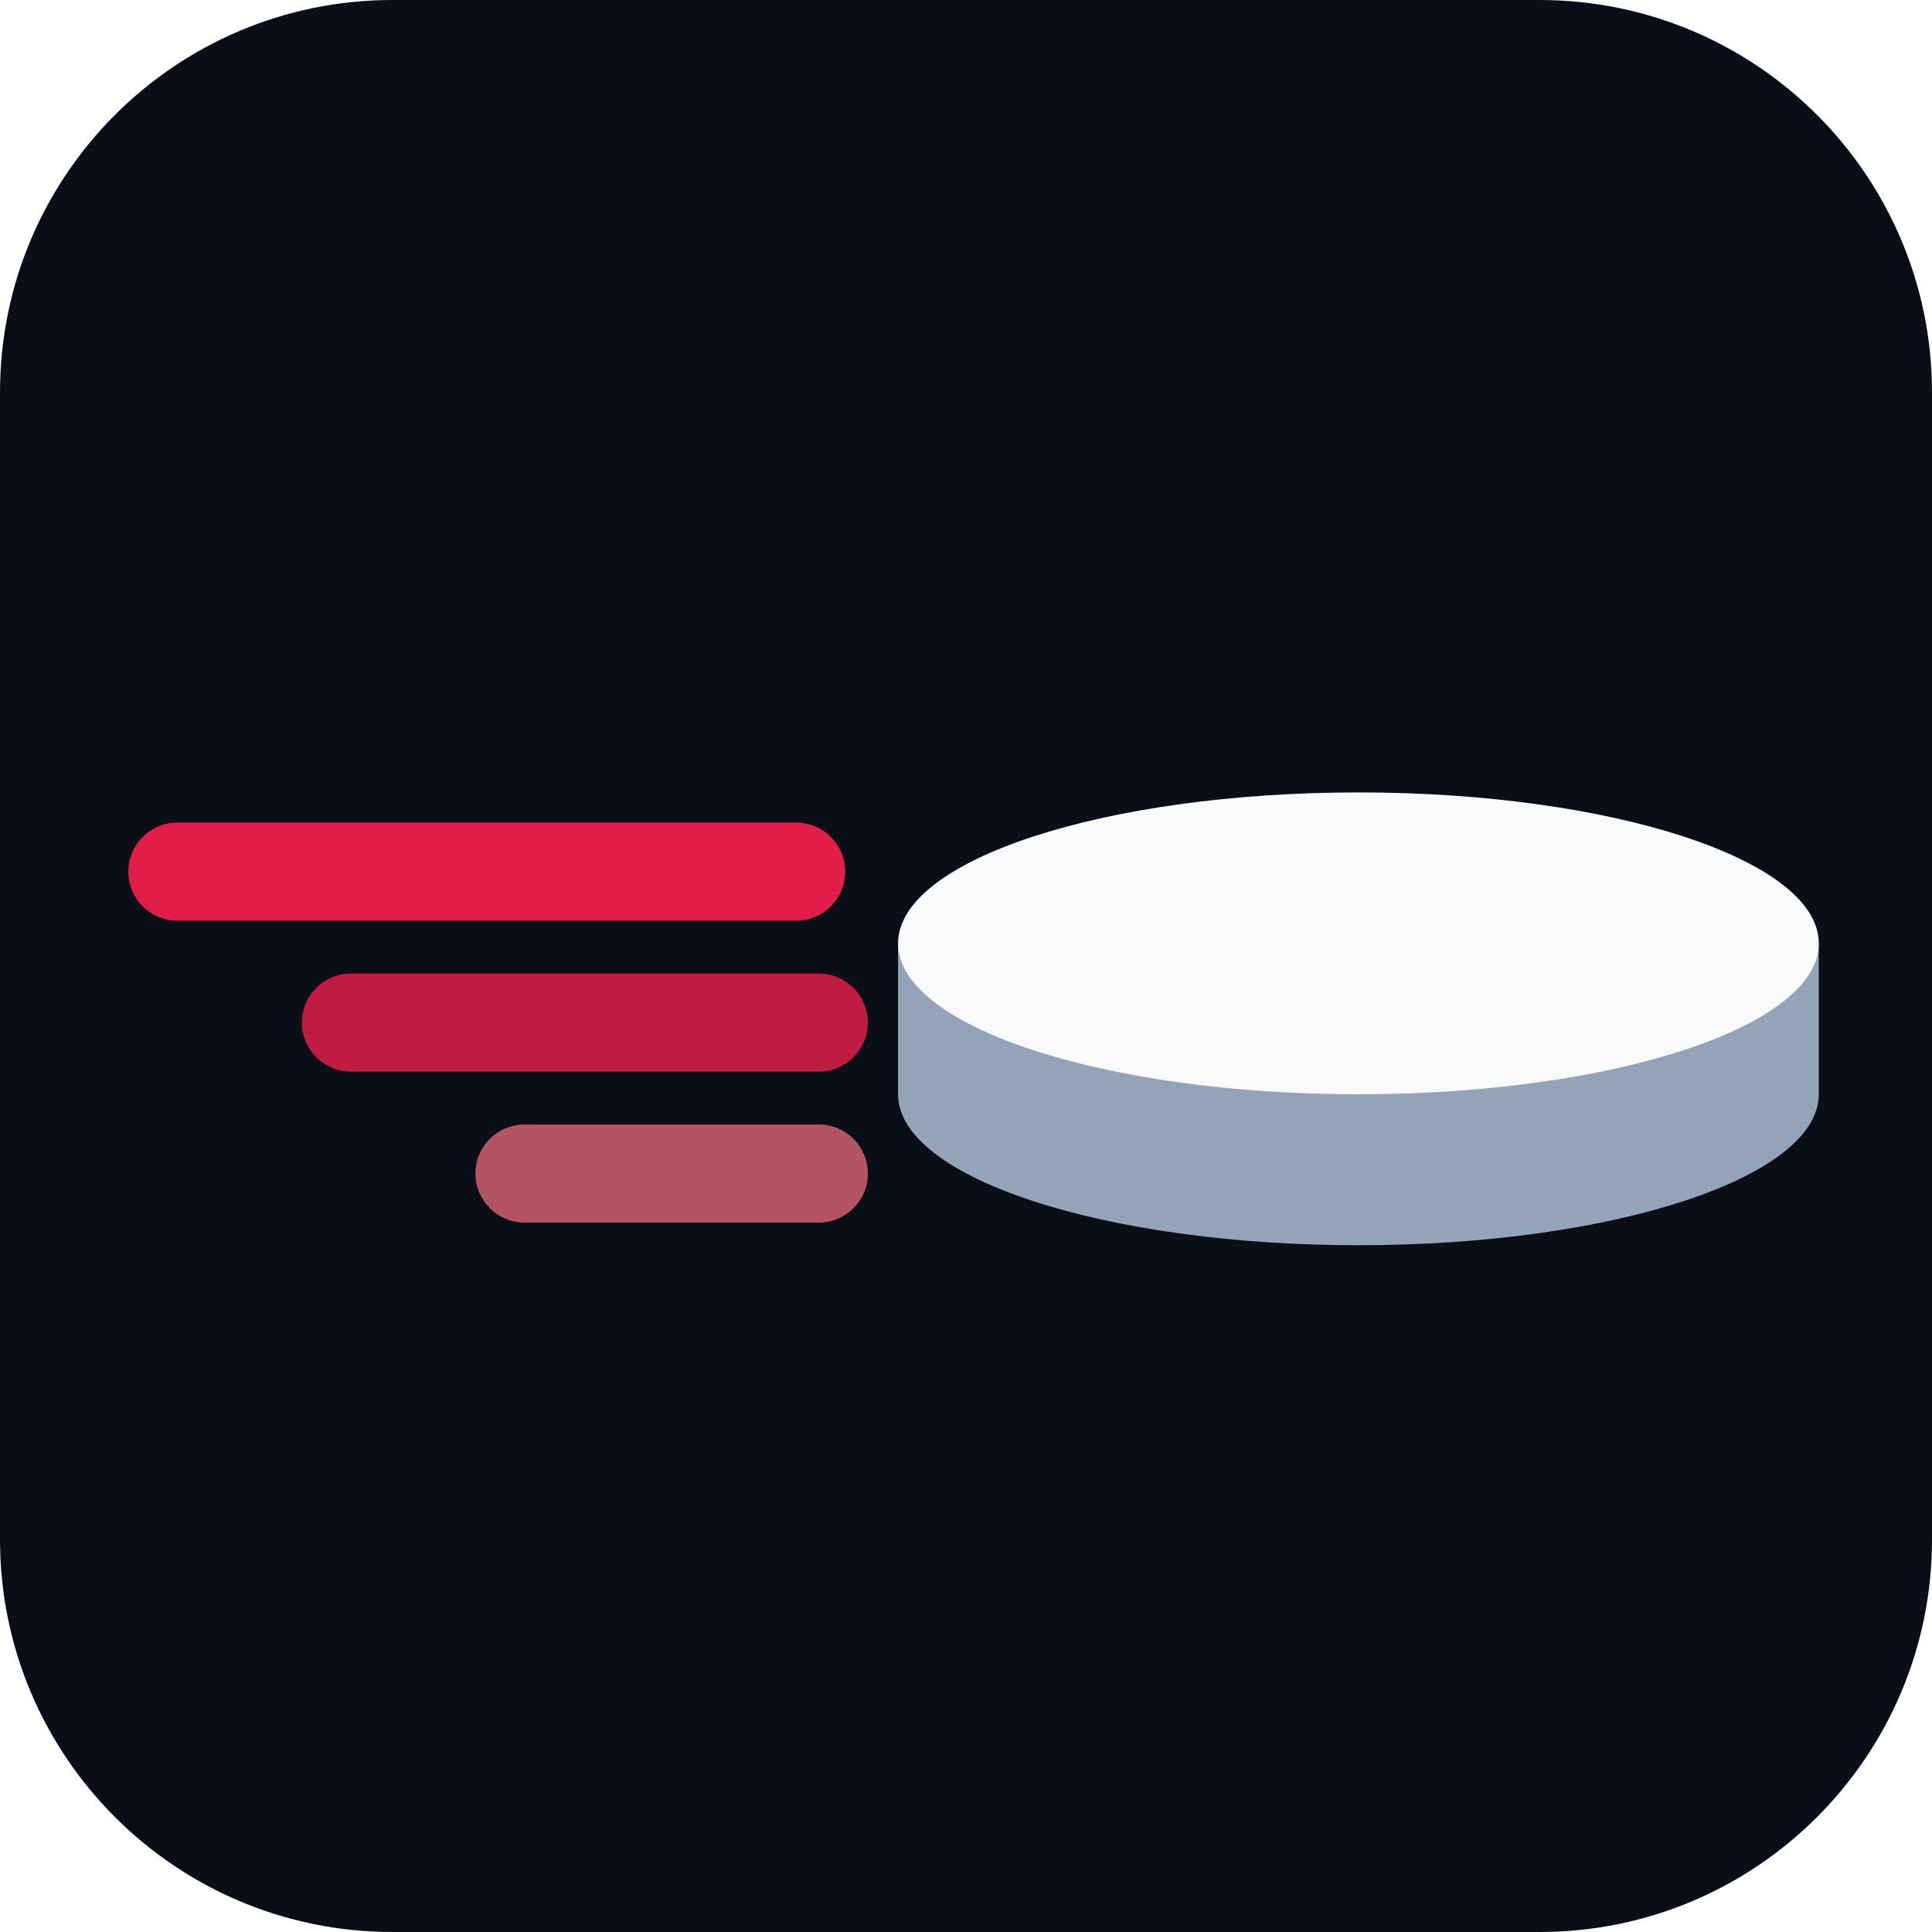
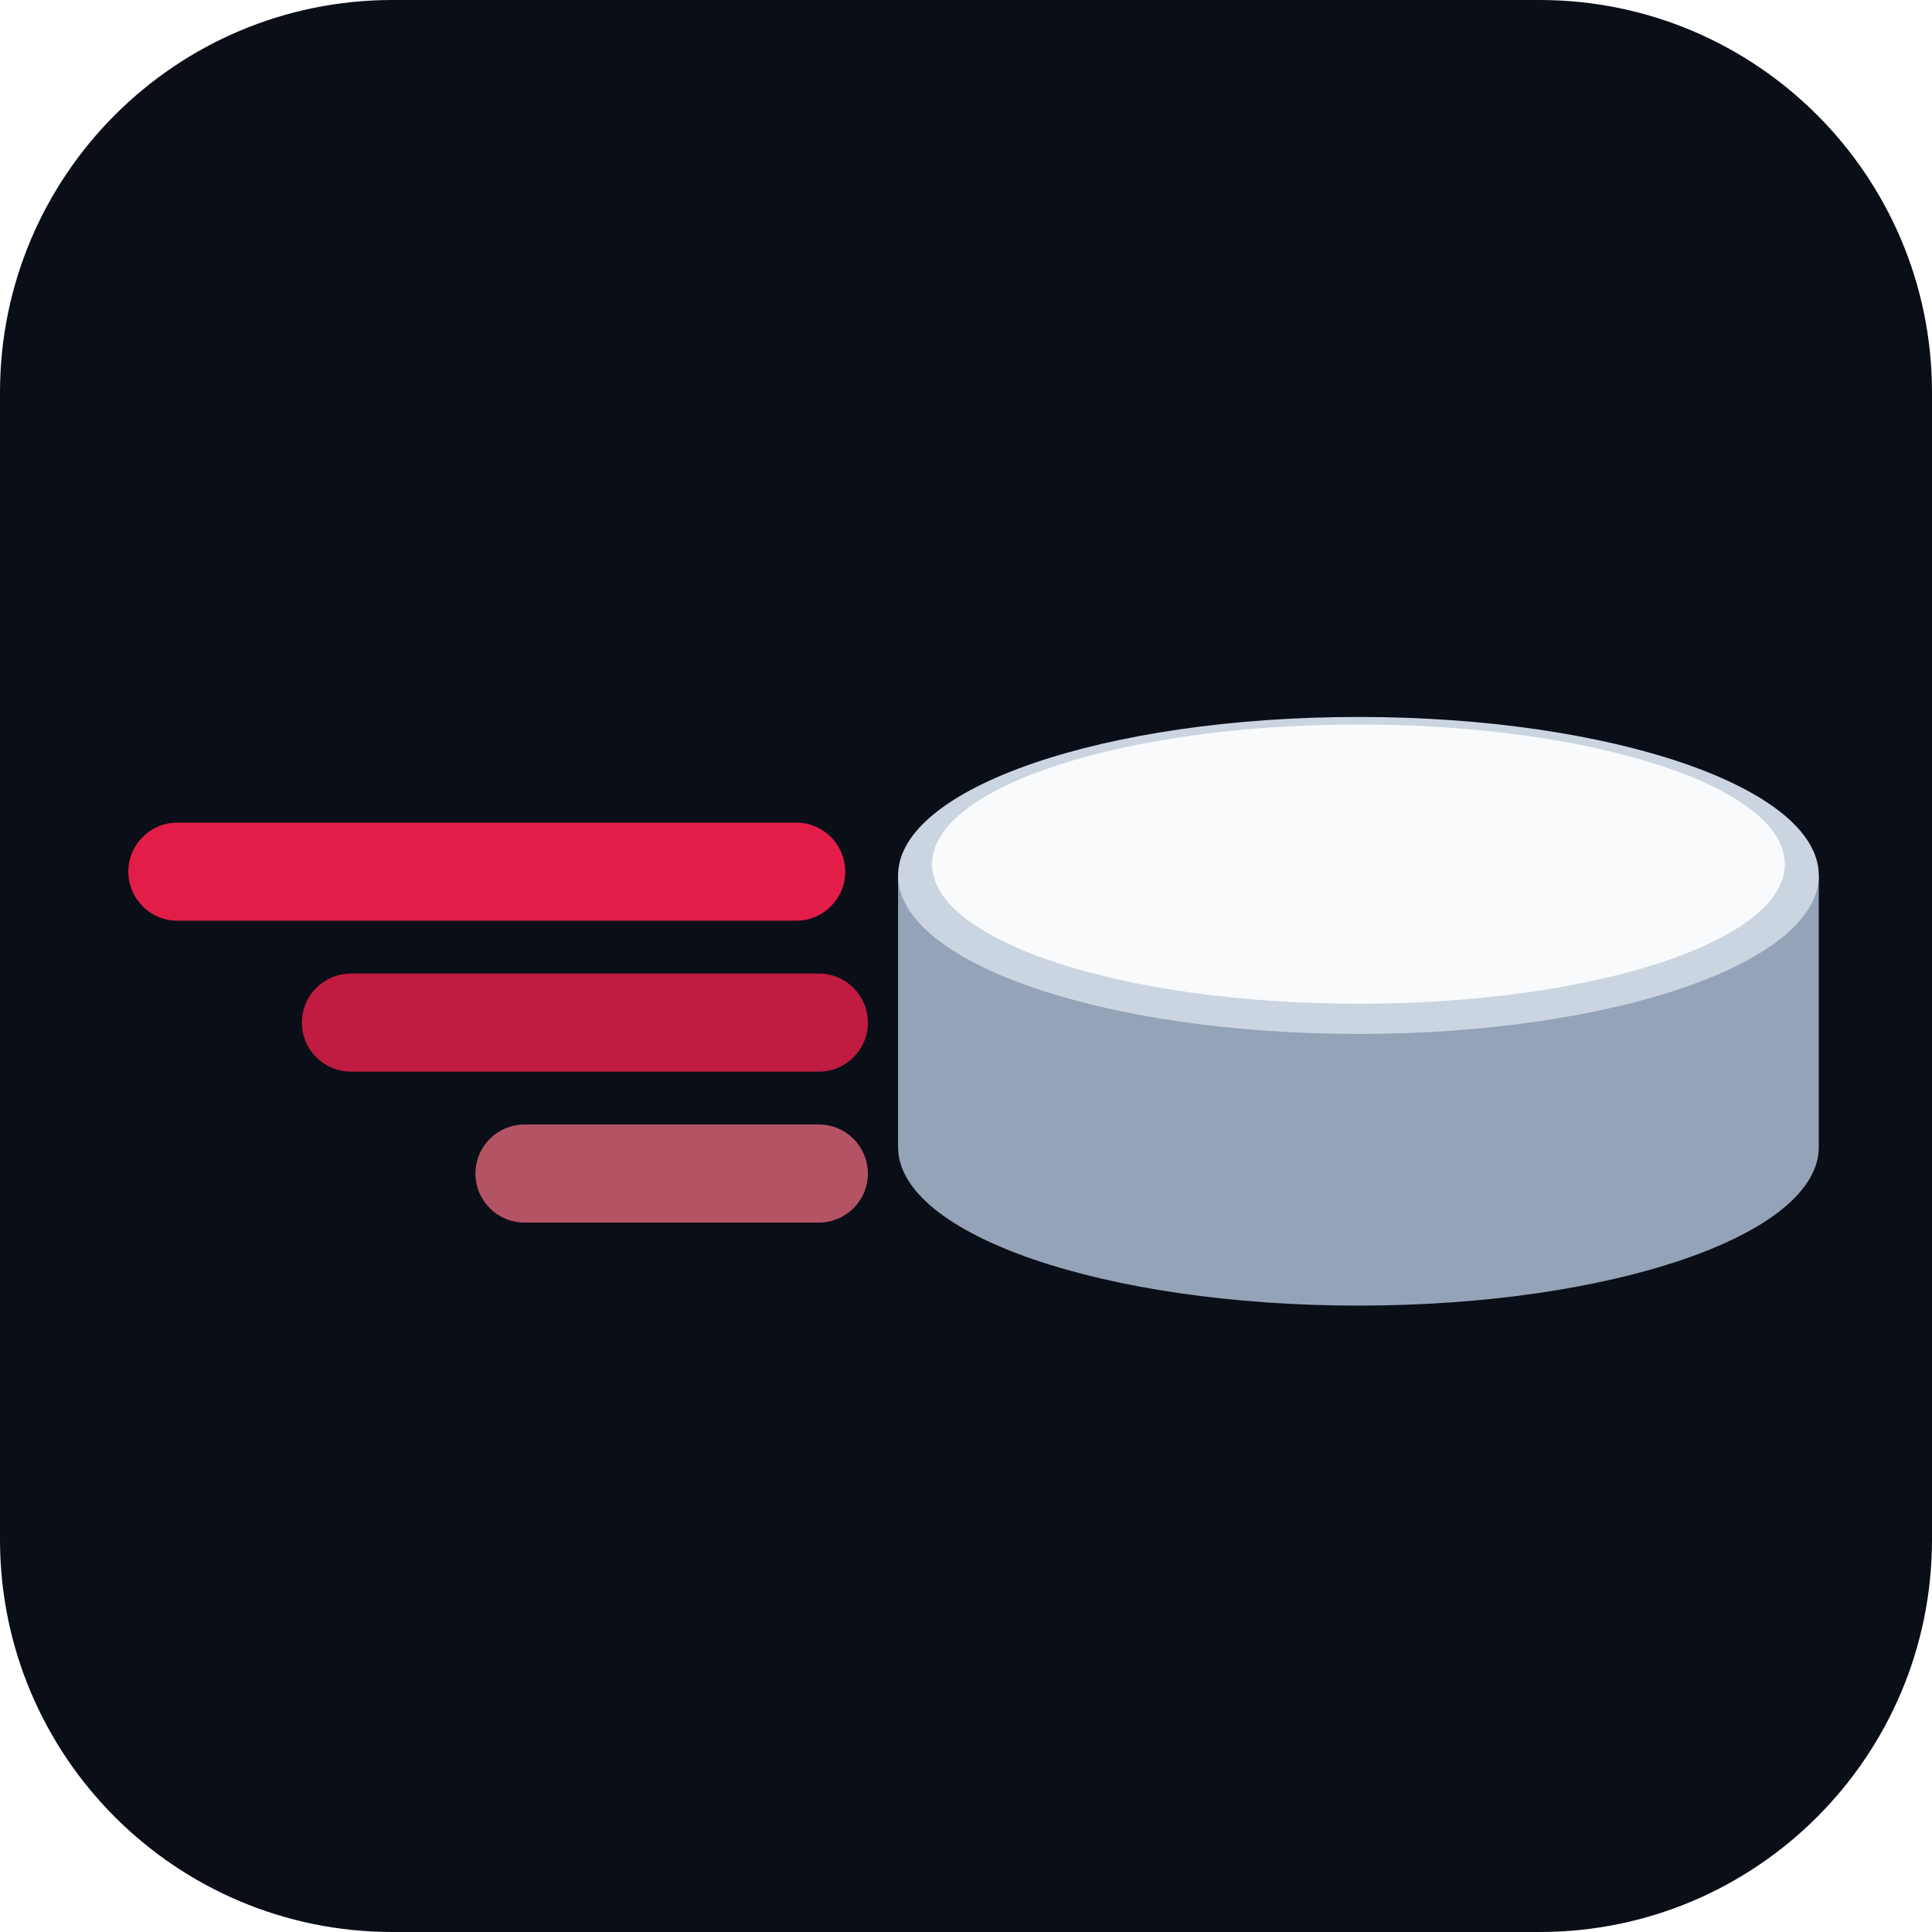
<svg xmlns="http://www.w3.org/2000/svg" viewBox="0 0 512 512" width="512" height="512">
  <rect width="512" height="512" rx="104" fill="#0a0e17" />
  <g transform="translate(-6 0)">
    <g>
      <rect x="40" y="218" width="190" height="26" rx="13" fill="#e11d48" />
      <rect x="86" y="258" width="150" height="26" rx="13" fill="#e11d48" opacity=".85" />
      <rect x="132" y="298" width="104" height="26" rx="13" fill="#fb7185" opacity=".7" />
-       <path d="M244 250 V290 A122 40 0 0 0 488 290 V250 Z" fill="#94a3b8" />
-       <ellipse cx="366" cy="250" rx="122" ry="40" fill="#f8fafc" />
+       <path d="M244 232 V304 A122 42 0 0 0 488 304 V232 Z" fill="#94a3b8" />
+       <ellipse cx="366" cy="232" rx="122" ry="42" fill="#cbd5e1" />
+       <ellipse cx="366" cy="229" rx="113" ry="37" fill="#f8fafc" />
    </g>
  </g>
</svg>
